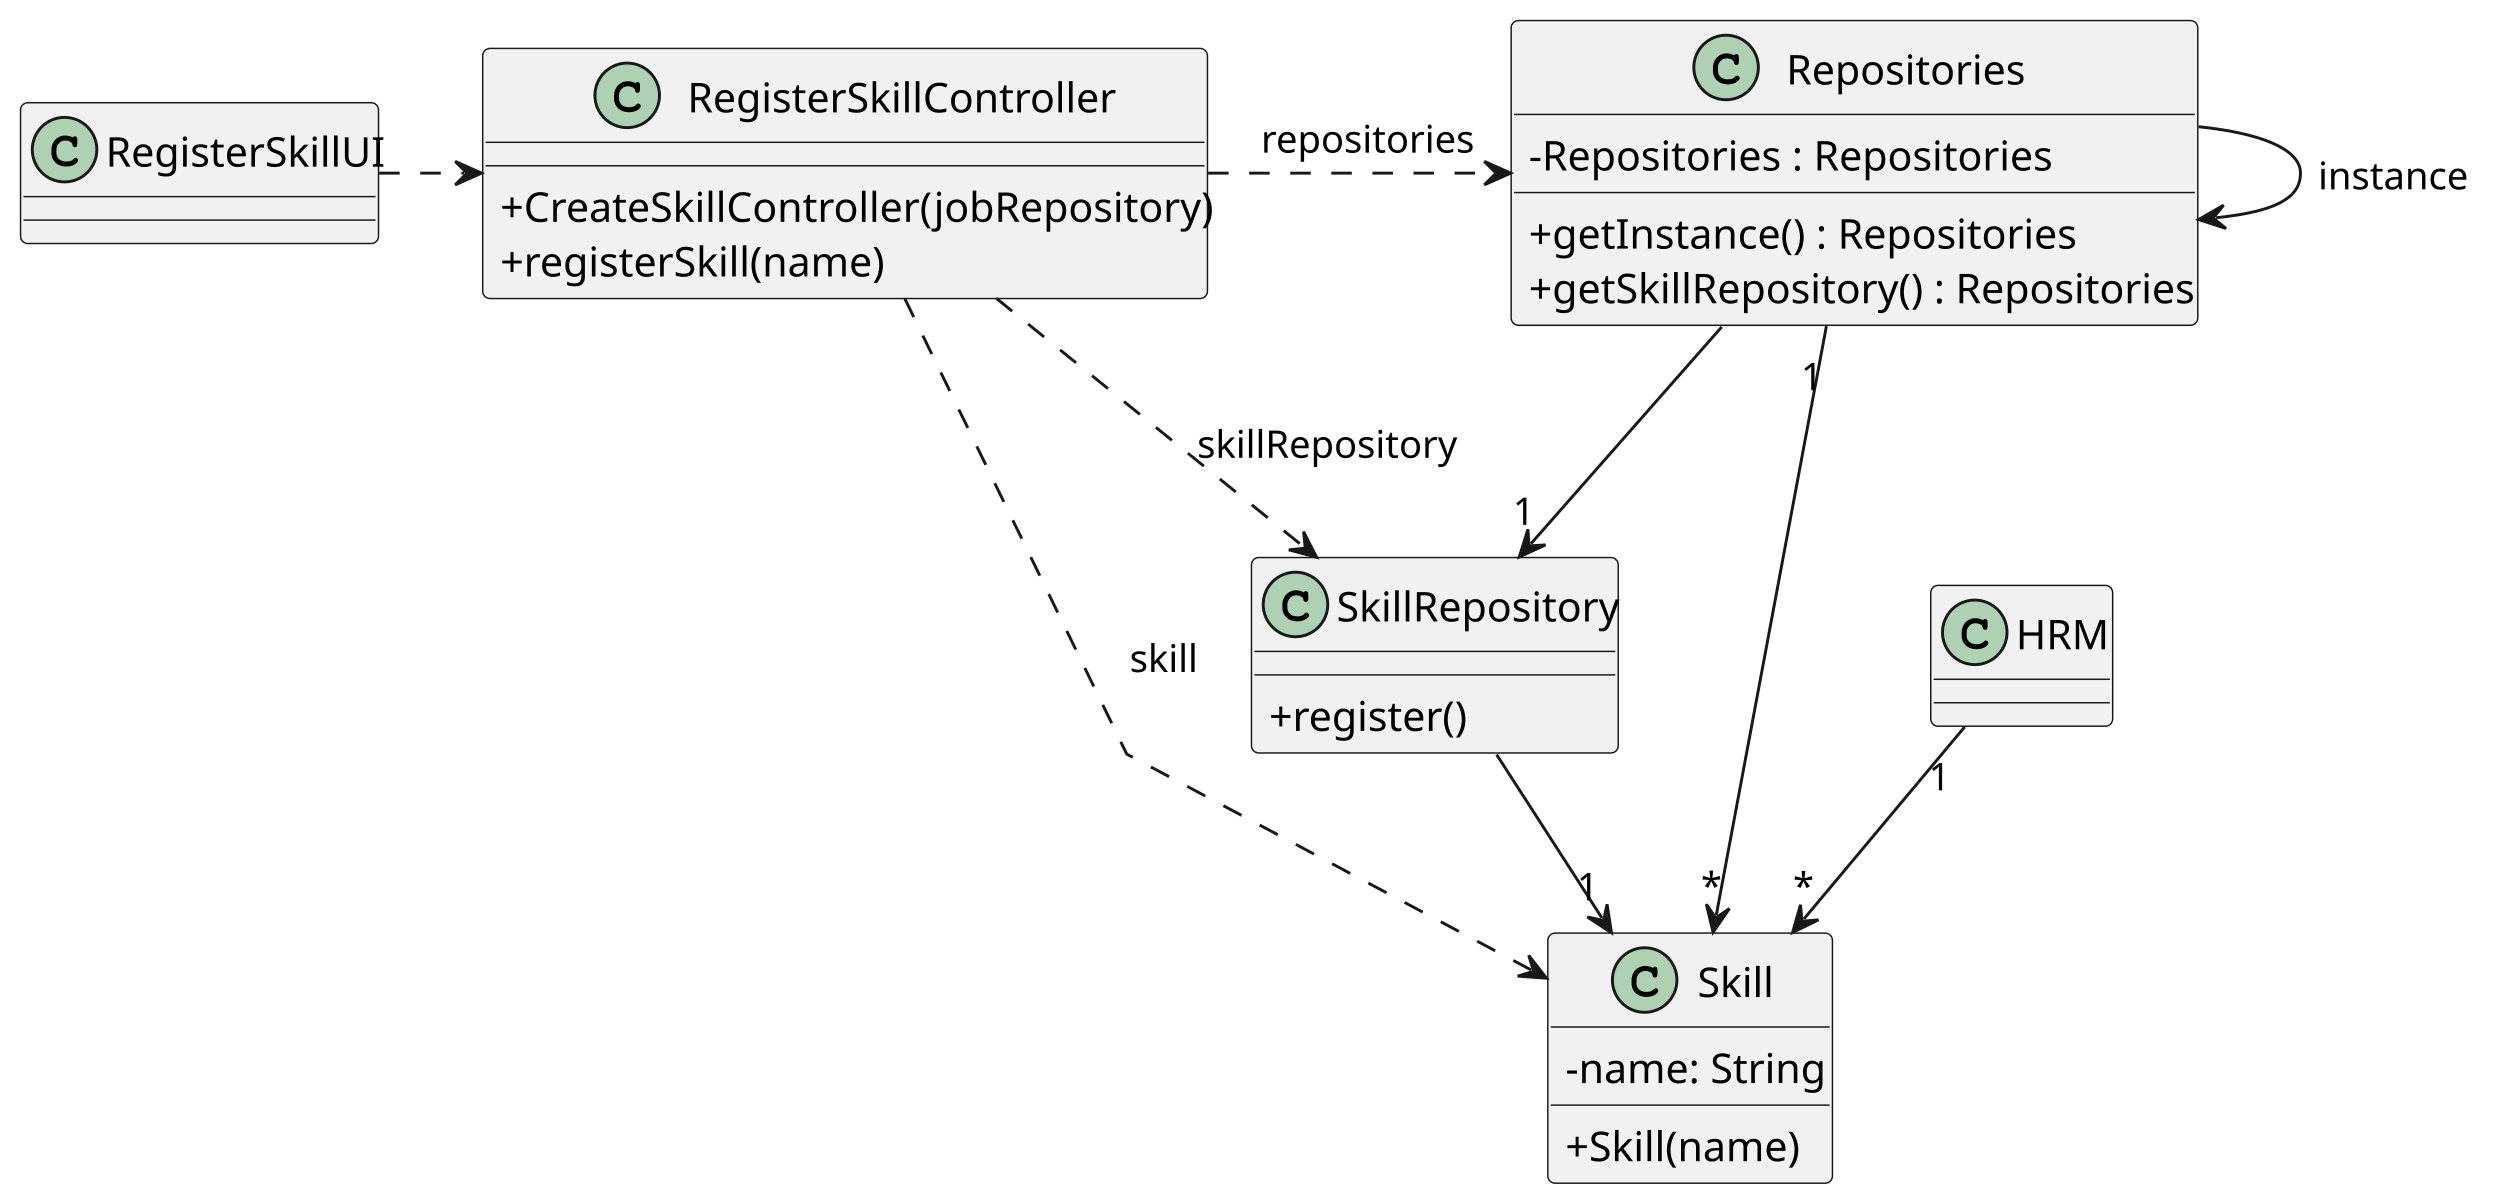
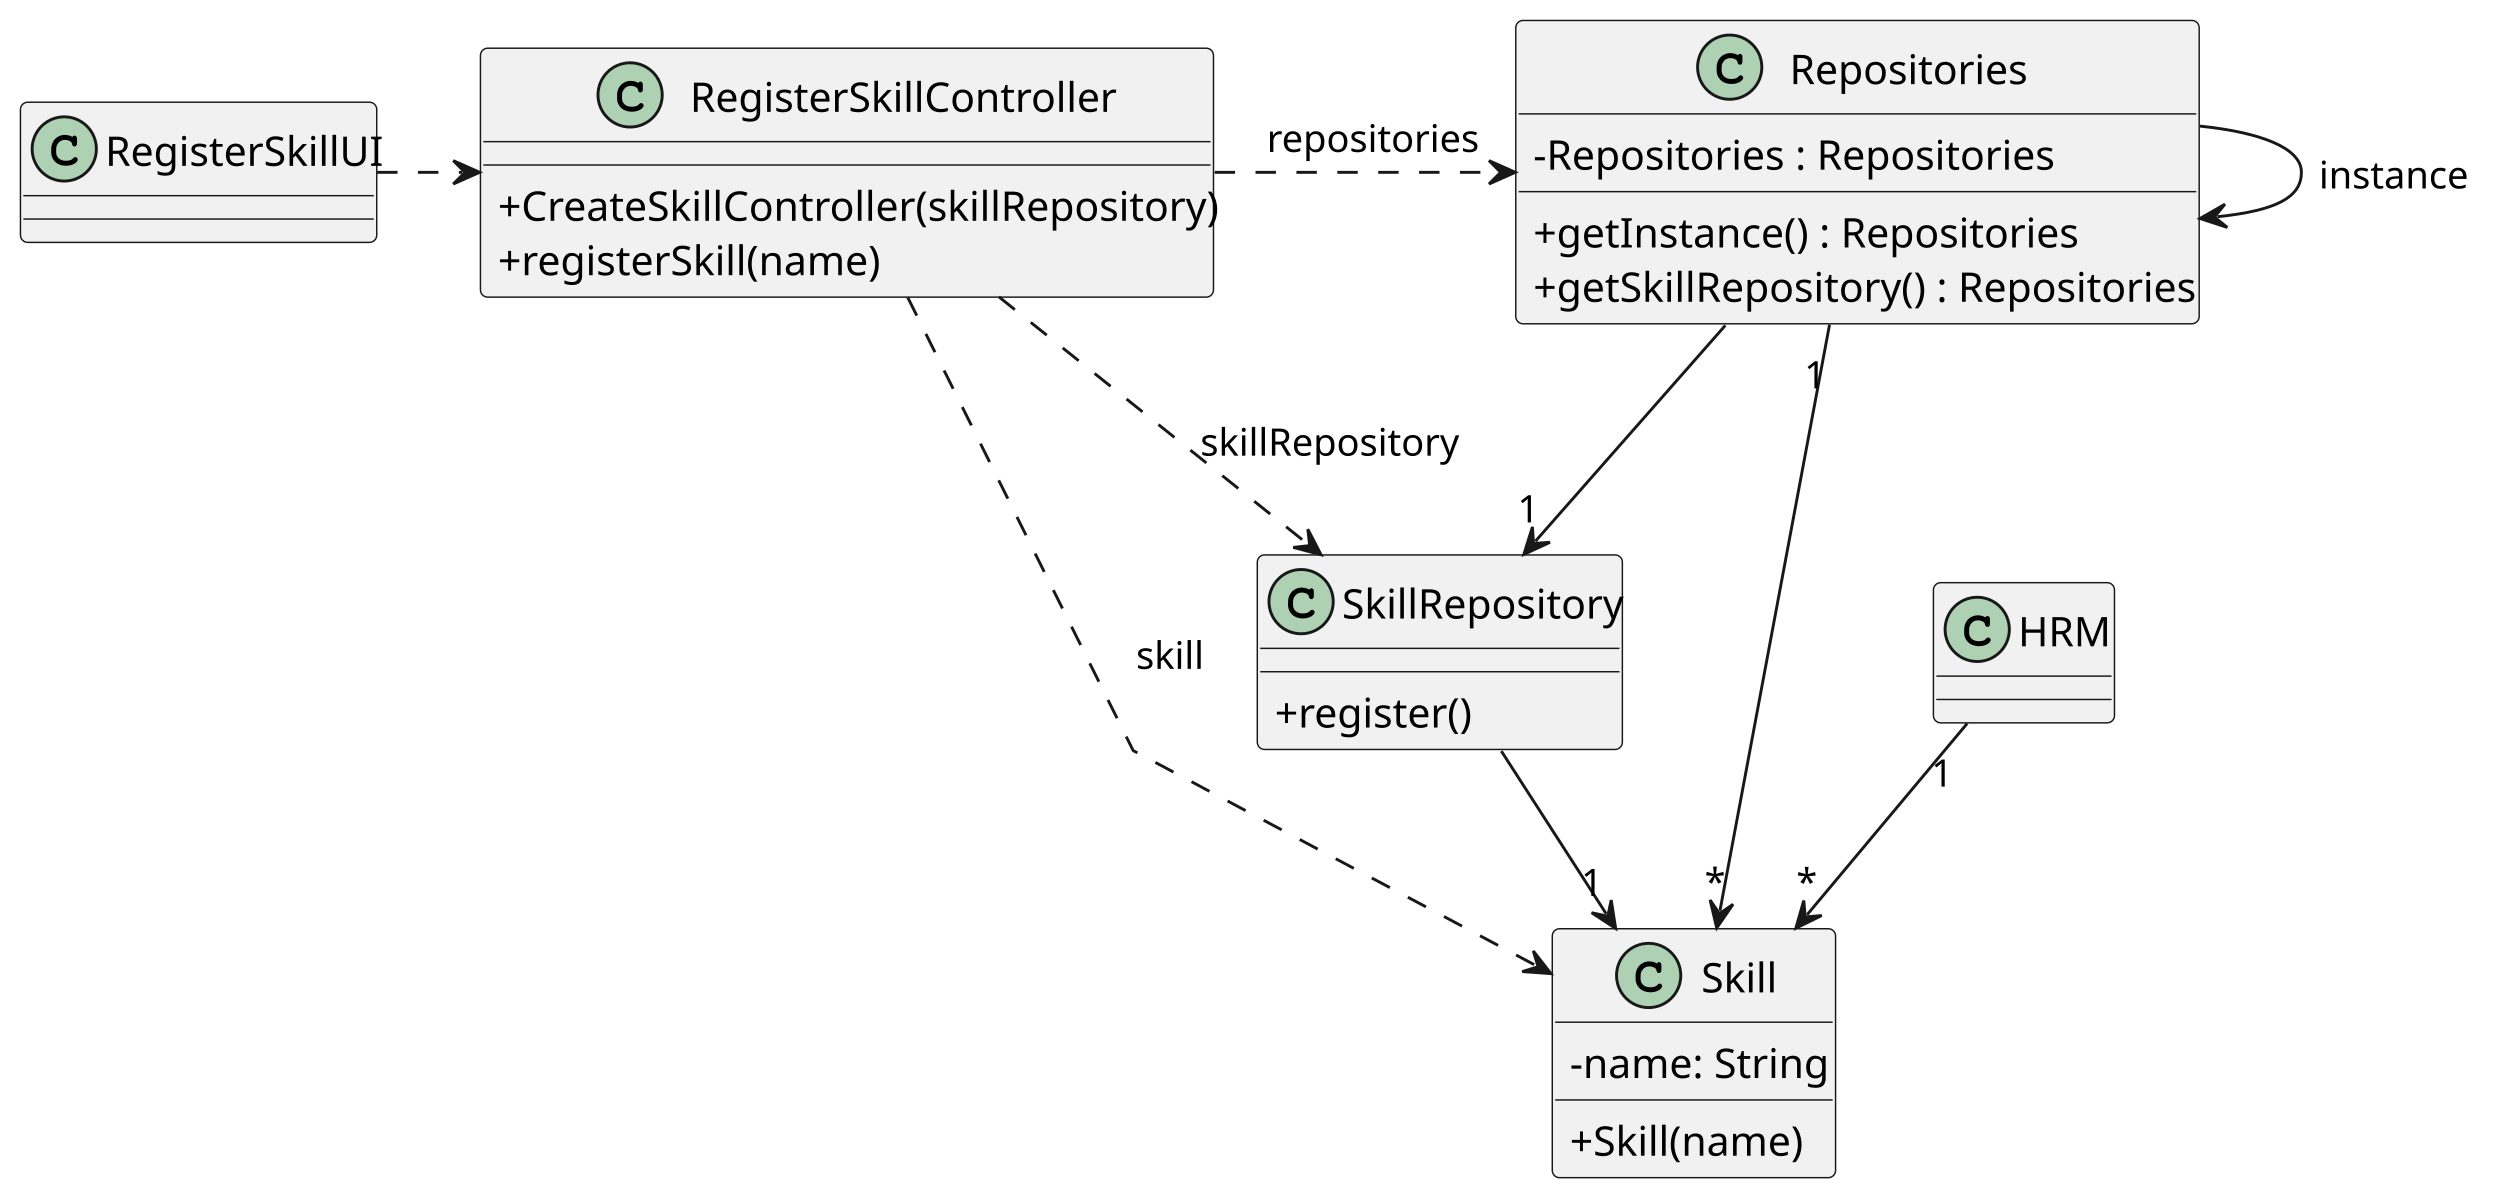
- <svg xmlns="http://www.w3.org/2000/svg" contentStyleType="text/css" height="410px" preserveAspectRatio="none" style="width:852px;height:410px;background:#FFFFFF;" version="1.1" viewBox="0 0 852 410" width="852px" zoomAndPan="magnify">
+ <svg xmlns="http://www.w3.org/2000/svg" contentStyleType="text/css" height="410px" preserveAspectRatio="none" style="width:856px;height:410px;background:#FFFFFF;" version="1.1" viewBox="0 0 856 410" width="856px" zoomAndPan="magnify">
  <defs />
  <g>
    <g id="elem_Skill">
-       <rect codeLine="11" fill="#F1F1F1" height="85.242" id="Skill" rx="2.5" ry="2.5" style="stroke:#181818;stroke-width:0.5;" width="97" x="527.5" y="318" />
-       <ellipse cx="560.5" cy="334" fill="#ADD1B2" rx="11" ry="11" style="stroke:#181818;stroke-width:1.0;" />
-       <path d="M563.266,329.875 Q563.422,329.656 563.609,329.547 Q563.797,329.438 564.016,329.438 Q564.391,329.438 564.625,329.703 Q564.859,329.953 564.859,330.562 L564.859,332.016 Q564.859,332.625 564.625,332.891 Q564.391,333.156 564.016,333.156 Q563.672,333.156 563.469,332.953 Q563.266,332.766 563.156,332.25 Q563.109,331.891 562.922,331.703 Q562.594,331.328 561.984,331.109 Q561.375,330.891 560.75,330.891 Q559.984,330.891 559.344,331.219 Q558.719,331.547 558.219,332.297 Q557.734,333.047 557.734,334.078 L557.734,335.172 Q557.734,336.406 558.625,337.234 Q559.516,338.047 561.109,338.047 Q562.047,338.047 562.703,337.797 Q563.094,337.641 563.516,337.203 Q563.781,336.938 563.922,336.859 Q564.078,336.781 564.281,336.781 Q564.609,336.781 564.859,337.047 Q565.125,337.297 565.125,337.641 Q565.125,337.984 564.781,338.391 Q564.281,338.969 563.484,339.297 Q562.406,339.75 561.109,339.75 Q559.594,339.75 558.391,339.125 Q557.406,338.625 556.719,337.562 Q556.031,336.484 556.031,335.203 L556.031,334.047 Q556.031,332.719 556.641,331.578 Q557.266,330.422 558.359,329.812 Q559.453,329.188 560.688,329.188 Q561.422,329.188 562.062,329.359 Q562.719,329.516 563.266,329.875 Z " fill="#000000" />
-       <text fill="#000000" font-family="sans-serif" font-size="14" lengthAdjust="spacing" textLength="25" x="578.5" y="339.797">Skill</text>
-       <line style="stroke:#181818;stroke-width:0.5;" x1="528.5" x2="623.5" y1="350" y2="350" />
-       <text fill="#000000" font-family="sans-serif" font-size="14" lengthAdjust="spacing" textLength="85" x="533.5" y="369.107">-name: String</text>
-       <line style="stroke:#181818;stroke-width:0.5;" x1="528.5" x2="623.5" y1="376.621" y2="376.621" />
-       <text fill="#000000" font-family="sans-serif" font-size="14" lengthAdjust="spacing" textLength="78" x="533.5" y="395.728">+Skill(name)</text>
+       <rect codeLine="11" fill="#F1F1F1" height="85.242" id="Skill" rx="2.5" ry="2.5" style="stroke:#181818;stroke-width:0.5;" width="97" x="531.5" y="318" />
+       <ellipse cx="564.5" cy="334" fill="#ADD1B2" rx="11" ry="11" style="stroke:#181818;stroke-width:1.0;" />
+       <path d="M567.266,329.875 Q567.422,329.656 567.609,329.547 Q567.797,329.438 568.016,329.438 Q568.391,329.438 568.625,329.703 Q568.859,329.953 568.859,330.562 L568.859,332.016 Q568.859,332.625 568.625,332.891 Q568.391,333.156 568.016,333.156 Q567.672,333.156 567.469,332.953 Q567.266,332.766 567.156,332.25 Q567.109,331.891 566.922,331.703 Q566.594,331.328 565.984,331.109 Q565.375,330.891 564.75,330.891 Q563.984,330.891 563.344,331.219 Q562.719,331.547 562.219,332.297 Q561.734,333.047 561.734,334.078 L561.734,335.172 Q561.734,336.406 562.625,337.234 Q563.516,338.047 565.109,338.047 Q566.047,338.047 566.703,337.797 Q567.094,337.641 567.516,337.203 Q567.781,336.938 567.922,336.859 Q568.078,336.781 568.281,336.781 Q568.609,336.781 568.859,337.047 Q569.125,337.297 569.125,337.641 Q569.125,337.984 568.781,338.391 Q568.281,338.969 567.484,339.297 Q566.406,339.75 565.109,339.75 Q563.594,339.75 562.391,339.125 Q561.406,338.625 560.719,337.562 Q560.031,336.484 560.031,335.203 L560.031,334.047 Q560.031,332.719 560.641,331.578 Q561.266,330.422 562.359,329.812 Q563.453,329.188 564.688,329.188 Q565.422,329.188 566.062,329.359 Q566.719,329.516 567.266,329.875 Z " fill="#000000" />
+       <text fill="#000000" font-family="sans-serif" font-size="14" lengthAdjust="spacing" textLength="25" x="582.5" y="339.797">Skill</text>
+       <line style="stroke:#181818;stroke-width:0.5;" x1="532.5" x2="627.5" y1="350" y2="350" />
+       <text fill="#000000" font-family="sans-serif" font-size="14" lengthAdjust="spacing" textLength="85" x="537.5" y="369.107">-name: String</text>
+       <line style="stroke:#181818;stroke-width:0.5;" x1="532.5" x2="627.5" y1="376.621" y2="376.621" />
+       <text fill="#000000" font-family="sans-serif" font-size="14" lengthAdjust="spacing" textLength="78" x="537.5" y="395.728">+Skill(name)</text>
    </g>
    <g id="elem_HRM">
-       <rect codeLine="17" fill="#F1F1F1" height="48" id="HRM" rx="2.5" ry="2.5" style="stroke:#181818;stroke-width:0.5;" width="62" x="658" y="199.5" />
-       <ellipse cx="673" cy="215.5" fill="#ADD1B2" rx="11" ry="11" style="stroke:#181818;stroke-width:1.0;" />
-       <path d="M675.766,211.375 Q675.922,211.156 676.109,211.047 Q676.297,210.938 676.516,210.938 Q676.891,210.938 677.125,211.203 Q677.359,211.453 677.359,212.062 L677.359,213.516 Q677.359,214.125 677.125,214.391 Q676.891,214.656 676.516,214.656 Q676.172,214.656 675.969,214.453 Q675.766,214.266 675.656,213.75 Q675.609,213.391 675.422,213.203 Q675.094,212.828 674.484,212.609 Q673.875,212.391 673.25,212.391 Q672.484,212.391 671.844,212.719 Q671.219,213.047 670.719,213.797 Q670.234,214.547 670.234,215.578 L670.234,216.672 Q670.234,217.906 671.125,218.734 Q672.016,219.547 673.609,219.547 Q674.547,219.547 675.203,219.297 Q675.594,219.141 676.016,218.703 Q676.281,218.438 676.422,218.359 Q676.578,218.281 676.781,218.281 Q677.109,218.281 677.359,218.547 Q677.625,218.797 677.625,219.141 Q677.625,219.484 677.281,219.891 Q676.781,220.469 675.984,220.797 Q674.906,221.25 673.609,221.25 Q672.094,221.25 670.891,220.625 Q669.906,220.125 669.219,219.062 Q668.531,217.984 668.531,216.703 L668.531,215.547 Q668.531,214.219 669.141,213.078 Q669.766,211.922 670.859,211.312 Q671.953,210.688 673.188,210.688 Q673.922,210.688 674.562,210.859 Q675.219,211.016 675.766,211.375 Z " fill="#000000" />
-       <text fill="#000000" font-family="sans-serif" font-size="14" lengthAdjust="spacing" textLength="30" x="687" y="221.297">HRM</text>
-       <line style="stroke:#181818;stroke-width:0.5;" x1="659" x2="719" y1="231.5" y2="231.5" />
-       <line style="stroke:#181818;stroke-width:0.5;" x1="659" x2="719" y1="239.5" y2="239.5" />
+       <rect codeLine="17" fill="#F1F1F1" height="48" id="HRM" rx="2.5" ry="2.5" style="stroke:#181818;stroke-width:0.5;" width="62" x="662" y="199.5" />
+       <ellipse cx="677" cy="215.5" fill="#ADD1B2" rx="11" ry="11" style="stroke:#181818;stroke-width:1.0;" />
+       <path d="M679.766,211.375 Q679.922,211.156 680.109,211.047 Q680.297,210.938 680.516,210.938 Q680.891,210.938 681.125,211.203 Q681.359,211.453 681.359,212.062 L681.359,213.516 Q681.359,214.125 681.125,214.391 Q680.891,214.656 680.516,214.656 Q680.172,214.656 679.969,214.453 Q679.766,214.266 679.656,213.75 Q679.609,213.391 679.422,213.203 Q679.094,212.828 678.484,212.609 Q677.875,212.391 677.25,212.391 Q676.484,212.391 675.844,212.719 Q675.219,213.047 674.719,213.797 Q674.234,214.547 674.234,215.578 L674.234,216.672 Q674.234,217.906 675.125,218.734 Q676.016,219.547 677.609,219.547 Q678.547,219.547 679.203,219.297 Q679.594,219.141 680.016,218.703 Q680.281,218.438 680.422,218.359 Q680.578,218.281 680.781,218.281 Q681.109,218.281 681.359,218.547 Q681.625,218.797 681.625,219.141 Q681.625,219.484 681.281,219.891 Q680.781,220.469 679.984,220.797 Q678.906,221.25 677.609,221.25 Q676.094,221.25 674.891,220.625 Q673.906,220.125 673.219,219.062 Q672.531,217.984 672.531,216.703 L672.531,215.547 Q672.531,214.219 673.141,213.078 Q673.766,211.922 674.859,211.312 Q675.953,210.688 677.188,210.688 Q677.922,210.688 678.562,210.859 Q679.219,211.016 679.766,211.375 Z " fill="#000000" />
+       <text fill="#000000" font-family="sans-serif" font-size="14" lengthAdjust="spacing" textLength="30" x="691" y="221.297">HRM</text>
+       <line style="stroke:#181818;stroke-width:0.5;" x1="663" x2="723" y1="231.5" y2="231.5" />
+       <line style="stroke:#181818;stroke-width:0.5;" x1="663" x2="723" y1="239.5" y2="239.5" />
    </g>
    <g id="elem_RegisterSkillUI">
      <rect codeLine="20" fill="#F1F1F1" height="48" id="RegisterSkillUI" rx="2.5" ry="2.5" style="stroke:#181818;stroke-width:0.5;" width="122" x="7" y="35" />
      <ellipse cx="22" cy="51" fill="#ADD1B2" rx="11" ry="11" style="stroke:#181818;stroke-width:1.0;" />
      <path d="M24.766,46.875 Q24.922,46.656 25.109,46.547 Q25.297,46.438 25.516,46.438 Q25.891,46.438 26.125,46.703 Q26.359,46.953 26.359,47.562 L26.359,49.016 Q26.359,49.625 26.125,49.891 Q25.891,50.156 25.516,50.156 Q25.172,50.156 24.969,49.953 Q24.766,49.766 24.656,49.25 Q24.609,48.891 24.422,48.703 Q24.094,48.328 23.484,48.109 Q22.875,47.891 22.25,47.891 Q21.484,47.891 20.844,48.219 Q20.219,48.547 19.719,49.297 Q19.234,50.047 19.234,51.078 L19.234,52.172 Q19.234,53.406 20.125,54.234 Q21.016,55.047 22.609,55.047 Q23.547,55.047 24.203,54.797 Q24.594,54.641 25.016,54.203 Q25.281,53.938 25.422,53.859 Q25.578,53.781 25.781,53.781 Q26.109,53.781 26.359,54.047 Q26.625,54.297 26.625,54.641 Q26.625,54.984 26.281,55.391 Q25.781,55.969 24.984,56.297 Q23.906,56.75 22.609,56.75 Q21.094,56.75 19.891,56.125 Q18.906,55.625 18.219,54.562 Q17.531,53.484 17.531,52.203 L17.531,51.047 Q17.531,49.719 18.141,48.578 Q18.766,47.422 19.859,46.812 Q20.953,46.188 22.188,46.188 Q22.922,46.188 23.562,46.359 Q24.219,46.516 24.766,46.875 Z " fill="#000000" />
      <text fill="#000000" font-family="sans-serif" font-size="14" lengthAdjust="spacing" textLength="90" x="36" y="56.797">RegisterSkillUI</text>
      <line style="stroke:#181818;stroke-width:0.5;" x1="8" x2="128" y1="67" y2="67" />
      <line style="stroke:#181818;stroke-width:0.5;" x1="8" x2="128" y1="75" y2="75" />
    </g>
    <g id="elem_RegisterSkillController">
-       <rect codeLine="24" fill="#F1F1F1" height="85.242" id="RegisterSkillController" rx="2.5" ry="2.5" style="stroke:#181818;stroke-width:0.5;" width="247" x="164.5" y="16.5" />
-       <ellipse cx="213.75" cy="32.5" fill="#ADD1B2" rx="11" ry="11" style="stroke:#181818;stroke-width:1.0;" />
-       <path d="M216.516,28.375 Q216.672,28.156 216.859,28.047 Q217.047,27.938 217.266,27.938 Q217.641,27.938 217.875,28.203 Q218.109,28.453 218.109,29.062 L218.109,30.516 Q218.109,31.125 217.875,31.391 Q217.641,31.656 217.266,31.656 Q216.922,31.656 216.719,31.453 Q216.516,31.266 216.406,30.75 Q216.359,30.391 216.172,30.203 Q215.844,29.828 215.234,29.609 Q214.625,29.391 214,29.391 Q213.234,29.391 212.594,29.719 Q211.969,30.047 211.469,30.797 Q210.984,31.547 210.984,32.578 L210.984,33.672 Q210.984,34.906 211.875,35.734 Q212.766,36.547 214.359,36.547 Q215.297,36.547 215.953,36.297 Q216.344,36.141 216.766,35.703 Q217.031,35.438 217.172,35.359 Q217.328,35.281 217.531,35.281 Q217.859,35.281 218.109,35.547 Q218.375,35.797 218.375,36.141 Q218.375,36.484 218.031,36.891 Q217.531,37.469 216.734,37.797 Q215.656,38.25 214.359,38.25 Q212.844,38.25 211.641,37.625 Q210.656,37.125 209.969,36.062 Q209.281,34.984 209.281,33.703 L209.281,32.547 Q209.281,31.219 209.891,30.078 Q210.516,28.922 211.609,28.312 Q212.703,27.688 213.938,27.688 Q214.672,27.688 215.312,27.859 Q215.969,28.016 216.516,28.375 Z " fill="#000000" />
-       <text fill="#000000" font-family="sans-serif" font-size="14" lengthAdjust="spacing" textLength="140" x="234.25" y="38.297">RegisterSkillController</text>
-       <line style="stroke:#181818;stroke-width:0.5;" x1="165.5" x2="410.5" y1="48.5" y2="48.5" />
-       <line style="stroke:#181818;stroke-width:0.5;" x1="165.5" x2="410.5" y1="56.5" y2="56.5" />
-       <text fill="#000000" font-family="sans-serif" font-size="14" lengthAdjust="spacing" textLength="235" x="170.5" y="75.607">+CreateSkillController(jobRepository)</text>
+       <rect codeLine="24" fill="#F1F1F1" height="85.242" id="RegisterSkillController" rx="2.5" ry="2.5" style="stroke:#181818;stroke-width:0.5;" width="251" x="164.5" y="16.5" />
+       <ellipse cx="215.75" cy="32.5" fill="#ADD1B2" rx="11" ry="11" style="stroke:#181818;stroke-width:1.0;" />
+       <path d="M218.516,28.375 Q218.672,28.156 218.859,28.047 Q219.047,27.938 219.266,27.938 Q219.641,27.938 219.875,28.203 Q220.109,28.453 220.109,29.062 L220.109,30.516 Q220.109,31.125 219.875,31.391 Q219.641,31.656 219.266,31.656 Q218.922,31.656 218.719,31.453 Q218.516,31.266 218.406,30.75 Q218.359,30.391 218.172,30.203 Q217.844,29.828 217.234,29.609 Q216.625,29.391 216,29.391 Q215.234,29.391 214.594,29.719 Q213.969,30.047 213.469,30.797 Q212.984,31.547 212.984,32.578 L212.984,33.672 Q212.984,34.906 213.875,35.734 Q214.766,36.547 216.359,36.547 Q217.297,36.547 217.953,36.297 Q218.344,36.141 218.766,35.703 Q219.031,35.438 219.172,35.359 Q219.328,35.281 219.531,35.281 Q219.859,35.281 220.109,35.547 Q220.375,35.797 220.375,36.141 Q220.375,36.484 220.031,36.891 Q219.531,37.469 218.734,37.797 Q217.656,38.25 216.359,38.25 Q214.844,38.25 213.641,37.625 Q212.656,37.125 211.969,36.062 Q211.281,34.984 211.281,33.703 L211.281,32.547 Q211.281,31.219 211.891,30.078 Q212.516,28.922 213.609,28.312 Q214.703,27.688 215.938,27.688 Q216.672,27.688 217.312,27.859 Q217.969,28.016 218.516,28.375 Z " fill="#000000" />
+       <text fill="#000000" font-family="sans-serif" font-size="14" lengthAdjust="spacing" textLength="140" x="236.25" y="38.297">RegisterSkillController</text>
+       <line style="stroke:#181818;stroke-width:0.5;" x1="165.5" x2="414.5" y1="48.5" y2="48.5" />
+       <line style="stroke:#181818;stroke-width:0.5;" x1="165.5" x2="414.5" y1="56.5" y2="56.5" />
+       <text fill="#000000" font-family="sans-serif" font-size="14" lengthAdjust="spacing" textLength="239" x="170.5" y="75.607">+CreateSkillController(skillRepository)</text>
      <text fill="#000000" font-family="sans-serif" font-size="14" lengthAdjust="spacing" textLength="126" x="170.5" y="94.228">+registerSkill(name)</text>
    </g>
    <g id="elem_Repositories">
-       <rect codeLine="29" fill="#F1F1F1" height="103.863" id="Repositories" rx="2.5" ry="2.5" style="stroke:#181818;stroke-width:0.5;" width="234" x="515" y="7" />
-       <ellipse cx="588.25" cy="23" fill="#ADD1B2" rx="11" ry="11" style="stroke:#181818;stroke-width:1.0;" />
-       <path d="M591.016,18.875 Q591.172,18.656 591.359,18.547 Q591.547,18.438 591.766,18.438 Q592.141,18.438 592.375,18.703 Q592.609,18.953 592.609,19.562 L592.609,21.016 Q592.609,21.625 592.375,21.891 Q592.141,22.156 591.766,22.156 Q591.422,22.156 591.219,21.953 Q591.016,21.766 590.906,21.25 Q590.859,20.891 590.672,20.703 Q590.344,20.328 589.734,20.109 Q589.125,19.891 588.5,19.891 Q587.734,19.891 587.094,20.219 Q586.469,20.547 585.969,21.297 Q585.484,22.047 585.484,23.078 L585.484,24.172 Q585.484,25.406 586.375,26.234 Q587.266,27.047 588.859,27.047 Q589.797,27.047 590.453,26.797 Q590.844,26.641 591.266,26.203 Q591.531,25.938 591.672,25.859 Q591.828,25.781 592.031,25.781 Q592.359,25.781 592.609,26.047 Q592.875,26.297 592.875,26.641 Q592.875,26.984 592.531,27.391 Q592.031,27.969 591.234,28.297 Q590.156,28.75 588.859,28.75 Q587.344,28.75 586.141,28.125 Q585.156,27.625 584.469,26.562 Q583.781,25.484 583.781,24.203 L583.781,23.047 Q583.781,21.719 584.391,20.578 Q585.016,19.422 586.109,18.812 Q587.203,18.188 588.438,18.188 Q589.172,18.188 589.812,18.359 Q590.469,18.516 591.016,18.875 Z " fill="#000000" />
-       <text fill="#000000" font-family="sans-serif" font-size="14" lengthAdjust="spacing" textLength="79" x="608.75" y="28.797">Repositories</text>
-       <line style="stroke:#181818;stroke-width:0.5;" x1="516" x2="748" y1="39" y2="39" />
-       <text fill="#000000" font-family="sans-serif" font-size="14" lengthAdjust="spacing" textLength="175" x="521" y="58.107">-Repositories : Repositories</text>
-       <line style="stroke:#181818;stroke-width:0.5;" x1="516" x2="748" y1="65.621" y2="65.621" />
-       <text fill="#000000" font-family="sans-serif" font-size="14" lengthAdjust="spacing" textLength="182" x="521" y="84.728">+getInstance() : Repositories</text>
-       <text fill="#000000" font-family="sans-serif" font-size="14" lengthAdjust="spacing" textLength="222" x="521" y="103.35">+getSkillRepository() : Repositories</text>
+       <rect codeLine="29" fill="#F1F1F1" height="103.863" id="Repositories" rx="2.5" ry="2.5" style="stroke:#181818;stroke-width:0.5;" width="234" x="519" y="7" />
+       <ellipse cx="592.25" cy="23" fill="#ADD1B2" rx="11" ry="11" style="stroke:#181818;stroke-width:1.0;" />
+       <path d="M595.016,18.875 Q595.172,18.656 595.359,18.547 Q595.547,18.438 595.766,18.438 Q596.141,18.438 596.375,18.703 Q596.609,18.953 596.609,19.562 L596.609,21.016 Q596.609,21.625 596.375,21.891 Q596.141,22.156 595.766,22.156 Q595.422,22.156 595.219,21.953 Q595.016,21.766 594.906,21.25 Q594.859,20.891 594.672,20.703 Q594.344,20.328 593.734,20.109 Q593.125,19.891 592.5,19.891 Q591.734,19.891 591.094,20.219 Q590.469,20.547 589.969,21.297 Q589.484,22.047 589.484,23.078 L589.484,24.172 Q589.484,25.406 590.375,26.234 Q591.266,27.047 592.859,27.047 Q593.797,27.047 594.453,26.797 Q594.844,26.641 595.266,26.203 Q595.531,25.938 595.672,25.859 Q595.828,25.781 596.031,25.781 Q596.359,25.781 596.609,26.047 Q596.875,26.297 596.875,26.641 Q596.875,26.984 596.531,27.391 Q596.031,27.969 595.234,28.297 Q594.156,28.75 592.859,28.75 Q591.344,28.75 590.141,28.125 Q589.156,27.625 588.469,26.562 Q587.781,25.484 587.781,24.203 L587.781,23.047 Q587.781,21.719 588.391,20.578 Q589.016,19.422 590.109,18.812 Q591.203,18.188 592.438,18.188 Q593.172,18.188 593.812,18.359 Q594.469,18.516 595.016,18.875 Z " fill="#000000" />
+       <text fill="#000000" font-family="sans-serif" font-size="14" lengthAdjust="spacing" textLength="79" x="612.75" y="28.797">Repositories</text>
+       <line style="stroke:#181818;stroke-width:0.5;" x1="520" x2="752" y1="39" y2="39" />
+       <text fill="#000000" font-family="sans-serif" font-size="14" lengthAdjust="spacing" textLength="175" x="525" y="58.107">-Repositories : Repositories</text>
+       <line style="stroke:#181818;stroke-width:0.5;" x1="520" x2="752" y1="65.621" y2="65.621" />
+       <text fill="#000000" font-family="sans-serif" font-size="14" lengthAdjust="spacing" textLength="182" x="525" y="84.728">+getInstance() : Repositories</text>
+       <text fill="#000000" font-family="sans-serif" font-size="14" lengthAdjust="spacing" textLength="222" x="525" y="103.35">+getSkillRepository() : Repositories</text>
    </g>
    <g id="elem_SkillRepository">
-       <rect codeLine="35" fill="#F1F1F1" height="66.621" id="SkillRepository" rx="2.5" ry="2.5" style="stroke:#181818;stroke-width:0.5;" width="125" x="426.5" y="190" />
-       <ellipse cx="441.5" cy="206" fill="#ADD1B2" rx="11" ry="11" style="stroke:#181818;stroke-width:1.0;" />
-       <path d="M444.266,201.875 Q444.422,201.656 444.609,201.547 Q444.797,201.438 445.016,201.438 Q445.391,201.438 445.625,201.703 Q445.859,201.953 445.859,202.562 L445.859,204.016 Q445.859,204.625 445.625,204.891 Q445.391,205.156 445.016,205.156 Q444.672,205.156 444.469,204.953 Q444.266,204.766 444.156,204.25 Q444.109,203.891 443.922,203.703 Q443.594,203.328 442.984,203.109 Q442.375,202.891 441.75,202.891 Q440.984,202.891 440.344,203.219 Q439.719,203.547 439.219,204.297 Q438.734,205.047 438.734,206.078 L438.734,207.172 Q438.734,208.406 439.625,209.234 Q440.516,210.047 442.109,210.047 Q443.047,210.047 443.703,209.797 Q444.094,209.641 444.516,209.203 Q444.781,208.938 444.922,208.859 Q445.078,208.781 445.281,208.781 Q445.609,208.781 445.859,209.047 Q446.125,209.297 446.125,209.641 Q446.125,209.984 445.781,210.391 Q445.281,210.969 444.484,211.297 Q443.406,211.75 442.109,211.75 Q440.594,211.75 439.391,211.125 Q438.406,210.625 437.719,209.562 Q437.031,208.484 437.031,207.203 L437.031,206.047 Q437.031,204.719 437.641,203.578 Q438.266,202.422 439.359,201.812 Q440.453,201.188 441.688,201.188 Q442.422,201.188 443.062,201.359 Q443.719,201.516 444.266,201.875 Z " fill="#000000" />
-       <text fill="#000000" font-family="sans-serif" font-size="14" lengthAdjust="spacing" textLength="93" x="455.5" y="211.797">SkillRepository</text>
-       <line style="stroke:#181818;stroke-width:0.5;" x1="427.5" x2="550.5" y1="222" y2="222" />
-       <line style="stroke:#181818;stroke-width:0.5;" x1="427.5" x2="550.5" y1="230" y2="230" />
-       <text fill="#000000" font-family="sans-serif" font-size="14" lengthAdjust="spacing" textLength="66" x="432.5" y="249.107">+register()</text>
+       <rect codeLine="35" fill="#F1F1F1" height="66.621" id="SkillRepository" rx="2.5" ry="2.5" style="stroke:#181818;stroke-width:0.5;" width="125" x="430.5" y="190" />
+       <ellipse cx="445.5" cy="206" fill="#ADD1B2" rx="11" ry="11" style="stroke:#181818;stroke-width:1.0;" />
+       <path d="M448.266,201.875 Q448.422,201.656 448.609,201.547 Q448.797,201.438 449.016,201.438 Q449.391,201.438 449.625,201.703 Q449.859,201.953 449.859,202.562 L449.859,204.016 Q449.859,204.625 449.625,204.891 Q449.391,205.156 449.016,205.156 Q448.672,205.156 448.469,204.953 Q448.266,204.766 448.156,204.25 Q448.109,203.891 447.922,203.703 Q447.594,203.328 446.984,203.109 Q446.375,202.891 445.75,202.891 Q444.984,202.891 444.344,203.219 Q443.719,203.547 443.219,204.297 Q442.734,205.047 442.734,206.078 L442.734,207.172 Q442.734,208.406 443.625,209.234 Q444.516,210.047 446.109,210.047 Q447.047,210.047 447.703,209.797 Q448.094,209.641 448.516,209.203 Q448.781,208.938 448.922,208.859 Q449.078,208.781 449.281,208.781 Q449.609,208.781 449.859,209.047 Q450.125,209.297 450.125,209.641 Q450.125,209.984 449.781,210.391 Q449.281,210.969 448.484,211.297 Q447.406,211.75 446.109,211.75 Q444.594,211.75 443.391,211.125 Q442.406,210.625 441.719,209.562 Q441.031,208.484 441.031,207.203 L441.031,206.047 Q441.031,204.719 441.641,203.578 Q442.266,202.422 443.359,201.812 Q444.453,201.188 445.688,201.188 Q446.422,201.188 447.062,201.359 Q447.719,201.516 448.266,201.875 Z " fill="#000000" />
+       <text fill="#000000" font-family="sans-serif" font-size="14" lengthAdjust="spacing" textLength="93" x="459.5" y="211.797">SkillRepository</text>
+       <line style="stroke:#181818;stroke-width:0.5;" x1="431.5" x2="554.5" y1="222" y2="222" />
+       <line style="stroke:#181818;stroke-width:0.5;" x1="431.5" x2="554.5" y1="230" y2="230" />
+       <text fill="#000000" font-family="sans-serif" font-size="14" lengthAdjust="spacing" textLength="66" x="436.5" y="249.107">+register()</text>
    </g>
    <g id="link_HRM_Skill">
-       <path codeLine="40" d="M669.57,247.71 C653.48,266.93 634.061,290.139 614.751,313.209 " fill="none" id="HRM-to-Skill" style="stroke:#181818;stroke-width:1.0;" />
-       <polygon fill="#181818" points="610.9,317.81,619.744,313.476,614.109,313.976,613.609,308.341,610.9,317.81" style="stroke:#181818;stroke-width:1.0;" />
-       <text fill="#000000" font-family="sans-serif" font-size="13" lengthAdjust="spacing" textLength="7" x="657.267" y="269.336">1</text>
-       <text fill="#000000" font-family="sans-serif" font-size="13" lengthAdjust="spacing" textLength="5" x="611.064" y="306.684">*</text>
+       <path codeLine="40" d="M673.57,247.71 C657.48,266.93 638.061,290.139 618.751,313.209 " fill="none" id="HRM-to-Skill" style="stroke:#181818;stroke-width:1.0;" />
+       <polygon fill="#181818" points="614.9,317.81,623.744,313.476,618.109,313.976,617.609,308.341,614.9,317.81" style="stroke:#181818;stroke-width:1.0;" />
+       <text fill="#000000" font-family="sans-serif" font-size="13" lengthAdjust="spacing" textLength="7" x="661.267" y="269.336">1</text>
+       <text fill="#000000" font-family="sans-serif" font-size="13" lengthAdjust="spacing" textLength="5" x="615.064" y="306.684">*</text>
    </g>
    <g id="link_Repositories_Skill">
-       <path codeLine="41" d="M622.44,111.15 C611.53,169.45 595.023,257.772 584.913,311.842 " fill="none" id="Repositories-to-Skill" style="stroke:#181818;stroke-width:1.0;" />
-       <polygon fill="#181818" points="583.81,317.74,589.396,309.628,584.729,312.825,581.532,308.158,583.81,317.74" style="stroke:#181818;stroke-width:1.0;" />
-       <text fill="#000000" font-family="sans-serif" font-size="13" lengthAdjust="spacing" textLength="7" x="613.767" y="132.976">1</text>
-       <text fill="#000000" font-family="sans-serif" font-size="13" lengthAdjust="spacing" textLength="5" x="579.656" y="306.603">*</text>
+       <path codeLine="41" d="M626.44,111.15 C615.53,169.45 599.023,257.772 588.913,311.842 " fill="none" id="Repositories-to-Skill" style="stroke:#181818;stroke-width:1.0;" />
+       <polygon fill="#181818" points="587.81,317.74,593.396,309.628,588.729,312.825,585.532,308.158,587.81,317.74" style="stroke:#181818;stroke-width:1.0;" />
+       <text fill="#000000" font-family="sans-serif" font-size="13" lengthAdjust="spacing" textLength="7" x="617.767" y="132.976">1</text>
+       <text fill="#000000" font-family="sans-serif" font-size="13" lengthAdjust="spacing" textLength="5" x="583.656" y="306.603">*</text>
    </g>
    <g id="link_RegisterSkillUI_RegisterSkillController">
-       <path codeLine="42" d="M129.22,59 C136.46,59 141.33,59 141.33,59 C141.33,59 145.43,59 158.13,59 " fill="none" id="RegisterSkillUI-to-RegisterSkillController" style="stroke:#181818;stroke-width:1.0;stroke-dasharray:7.0,7.0;" />
-       <polygon fill="#181818" points="164.13,59,155.13,55,159.13,59,155.13,63,164.13,59" style="stroke:#181818;stroke-width:1.0;" />
+       <path codeLine="42" d="M129.11,59 C136.78,59 142,59 142,59 C142,59 145.77,59 158.2,59 " fill="none" id="RegisterSkillUI-to-RegisterSkillController" style="stroke:#181818;stroke-width:1.0;stroke-dasharray:7.0,7.0;" />
+       <polygon fill="#181818" points="164.2,59,155.2,55,159.2,59,155.2,63,164.2,59" style="stroke:#181818;stroke-width:1.0;" />
    </g>
    <g id="link_RegisterSkillController_Repositories">
-       <path codeLine="43" d="M411.71,59 C445.32,59 475.61,59 508.85,59 " fill="none" id="RegisterSkillController-to-Repositories" style="stroke:#181818;stroke-width:1.0;stroke-dasharray:7.0,7.0;" />
-       <polygon fill="#181818" points="514.85,59,505.85,55,509.85,59,505.85,63,514.85,59" style="stroke:#181818;stroke-width:1.0;" />
-       <text fill="#000000" font-family="sans-serif" font-size="13" lengthAdjust="spacing" textLength="67" x="429.75" y="52.028">repositories</text>
+       <path codeLine="43" d="M415.89,59 C449.51,59 479.7,59 512.83,59 " fill="none" id="RegisterSkillController-to-Repositories" style="stroke:#181818;stroke-width:1.0;stroke-dasharray:7.0,7.0;" />
+       <polygon fill="#181818" points="518.83,59,509.83,55,513.83,59,509.83,63,518.83,59" style="stroke:#181818;stroke-width:1.0;" />
+       <text fill="#000000" font-family="sans-serif" font-size="13" lengthAdjust="spacing" textLength="67" x="433.75" y="52.028">repositories</text>
    </g>
    <g id="link_Repositories_Repositories">
-       <path codeLine="44" d="M749.27,43.18 C769.75,45.29 784,50.56 784,59 C784,67.44 775.718,72.095 755.238,74.205 " fill="none" id="Repositories-to-Repositories" style="stroke:#181818;stroke-width:1.0;" />
-       <polygon fill="#181818" points="749.27,74.82,758.633,77.877,754.244,74.308,757.813,69.919,749.27,74.82" style="stroke:#181818;stroke-width:1.0;" />
-       <text fill="#000000" font-family="sans-serif" font-size="13" lengthAdjust="spacing" textLength="49" x="790" y="64.528">instance</text>
+       <path codeLine="44" d="M753.27,43.18 C773.75,45.29 788,50.56 788,59 C788,67.44 779.718,72.095 759.238,74.205 " fill="none" id="Repositories-to-Repositories" style="stroke:#181818;stroke-width:1.0;" />
+       <polygon fill="#181818" points="753.27,74.82,762.633,77.877,758.244,74.308,761.813,69.919,753.27,74.82" style="stroke:#181818;stroke-width:1.0;" />
+       <text fill="#000000" font-family="sans-serif" font-size="13" lengthAdjust="spacing" textLength="49" x="794" y="64.528">instance</text>
    </g>
    <g id="link_Repositories_SkillRepository">
-       <path codeLine="45" d="M586.75,111.42 C564.17,137.08 541.493,162.845 521.733,185.305 " fill="none" id="Repositories-to-SkillRepository" style="stroke:#181818;stroke-width:1.0;" />
-       <polygon fill="#181818" points="517.77,189.81,526.718,185.695,521.073,186.056,520.712,180.411,517.77,189.81" style="stroke:#181818;stroke-width:1.0;" />
-       <text fill="#000000" font-family="sans-serif" font-size="13" lengthAdjust="spacing" textLength="7" x="515.587" y="178.86">1</text>
+       <path codeLine="45" d="M590.75,111.42 C568.17,137.08 545.493,162.845 525.733,185.305 " fill="none" id="Repositories-to-SkillRepository" style="stroke:#181818;stroke-width:1.0;" />
+       <polygon fill="#181818" points="521.77,189.81,530.718,185.695,525.073,186.056,524.712,180.411,521.77,189.81" style="stroke:#181818;stroke-width:1.0;" />
+       <text fill="#000000" font-family="sans-serif" font-size="13" lengthAdjust="spacing" textLength="7" x="519.587" y="178.86">1</text>
    </g>
    <g id="link_SkillRepository_Skill">
-       <path codeLine="46" d="M510.06,257.18 C521.83,275.44 533.359,293.337 545.949,312.867 " fill="none" id="SkillRepository-to-Skill" style="stroke:#181818;stroke-width:1.0;" />
-       <polygon fill="#181818" points="549.2,317.91,547.686,308.178,546.491,313.707,540.962,312.513,549.2,317.91" style="stroke:#181818;stroke-width:1.0;" />
-       <text fill="#000000" font-family="sans-serif" font-size="13" lengthAdjust="spacing" textLength="7" x="537.371" y="306.8">1</text>
+       <path codeLine="46" d="M514.06,257.18 C525.83,275.44 537.359,293.337 549.949,312.867 " fill="none" id="SkillRepository-to-Skill" style="stroke:#181818;stroke-width:1.0;" />
+       <polygon fill="#181818" points="553.2,317.91,551.686,308.178,550.491,313.707,544.962,312.513,553.2,317.91" style="stroke:#181818;stroke-width:1.0;" />
+       <text fill="#000000" font-family="sans-serif" font-size="13" lengthAdjust="spacing" textLength="7" x="541.371" y="306.8">1</text>
    </g>
    <g id="link_RegisterSkillController_SkillRepository">
-       <path codeLine="47" d="M339.5,101.64 C373.47,129.1 412.643,160.779 444.063,186.169 " fill="none" id="RegisterSkillController-to-SkillRepository" style="stroke:#181818;stroke-width:1.0;stroke-dasharray:7.0,7.0;" />
-       <polygon fill="#181818" points="448.73,189.94,444.244,181.172,444.841,186.797,439.216,187.394,448.73,189.94" style="stroke:#181818;stroke-width:1.0;" />
-       <text fill="#000000" font-family="sans-serif" font-size="13" lengthAdjust="spacing" textLength="85" x="408" y="156.028">skillRepository</text>
+       <path codeLine="47" d="M342.01,101.64 C376.32,129.1 415.915,160.801 447.645,186.191 " fill="none" id="RegisterSkillController-to-SkillRepository" style="stroke:#181818;stroke-width:1.0;stroke-dasharray:7.0,7.0;" />
+       <polygon fill="#181818" points="452.33,189.94,447.802,181.194,448.426,186.816,442.804,187.44,452.33,189.94" style="stroke:#181818;stroke-width:1.0;" />
+       <text fill="#000000" font-family="sans-serif" font-size="13" lengthAdjust="spacing" textLength="85" x="411" y="156.028">skillRepository</text>
    </g>
    <g id="link_RegisterSkillController_Skill">
-       <path codeLine="48" d="M308.36,101.78 C336.54,159.61 384,257 384,257 C384,257 464.877,300.174 521.757,330.544 " fill="none" id="RegisterSkillController-to-Skill" style="stroke:#181818;stroke-width:1.0;stroke-dasharray:7.0,7.0;" />
-       <polygon fill="#181818" points="527.05,333.37,520.995,325.603,522.639,331.015,517.227,332.659,527.05,333.37" style="stroke:#181818;stroke-width:1.0;" />
-       <text fill="#000000" font-family="sans-serif" font-size="13" lengthAdjust="spacing" textLength="23" x="385" y="229.028">skill</text>
+       <path codeLine="48" d="M310.78,101.78 C339.55,159.61 388,257 388,257 C388,257 468.877,300.174 525.757,330.544 " fill="none" id="RegisterSkillController-to-Skill" style="stroke:#181818;stroke-width:1.0;stroke-dasharray:7.0,7.0;" />
+       <polygon fill="#181818" points="531.05,333.37,524.995,325.603,526.639,331.015,521.227,332.659,531.05,333.37" style="stroke:#181818;stroke-width:1.0;" />
+       <text fill="#000000" font-family="sans-serif" font-size="13" lengthAdjust="spacing" textLength="23" x="389" y="229.028">skill</text>
    </g>
  </g>
</svg>
